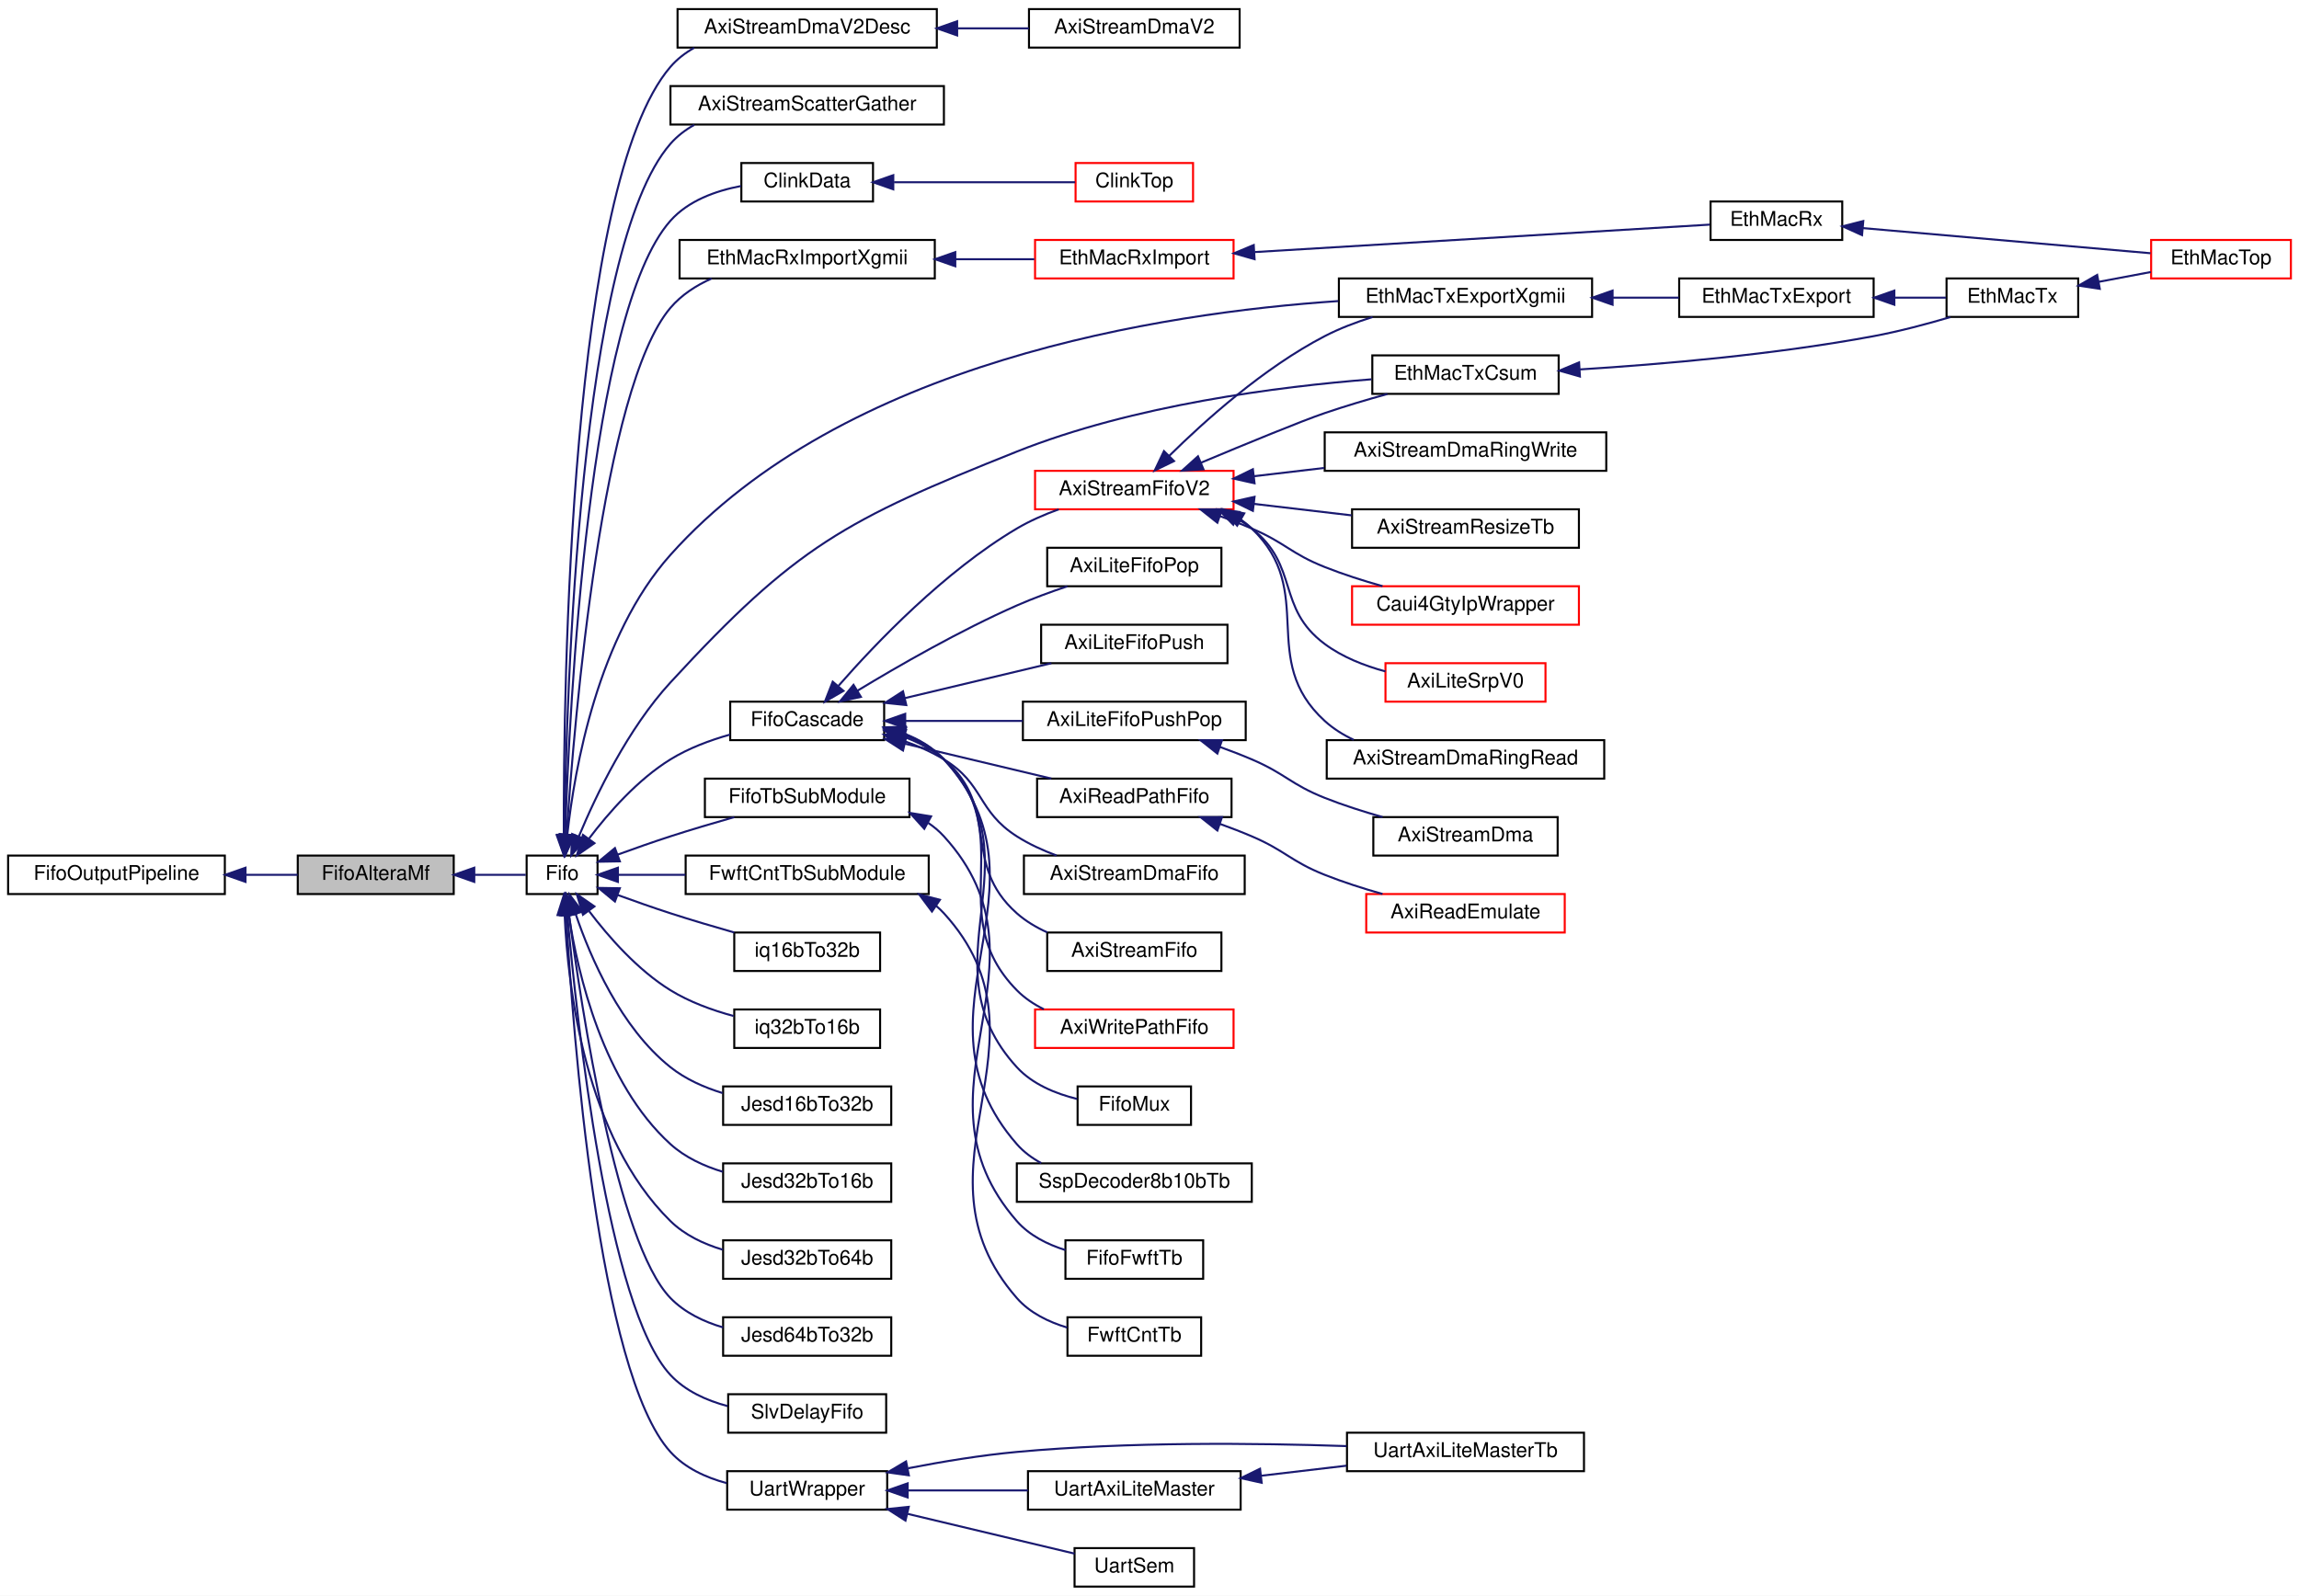
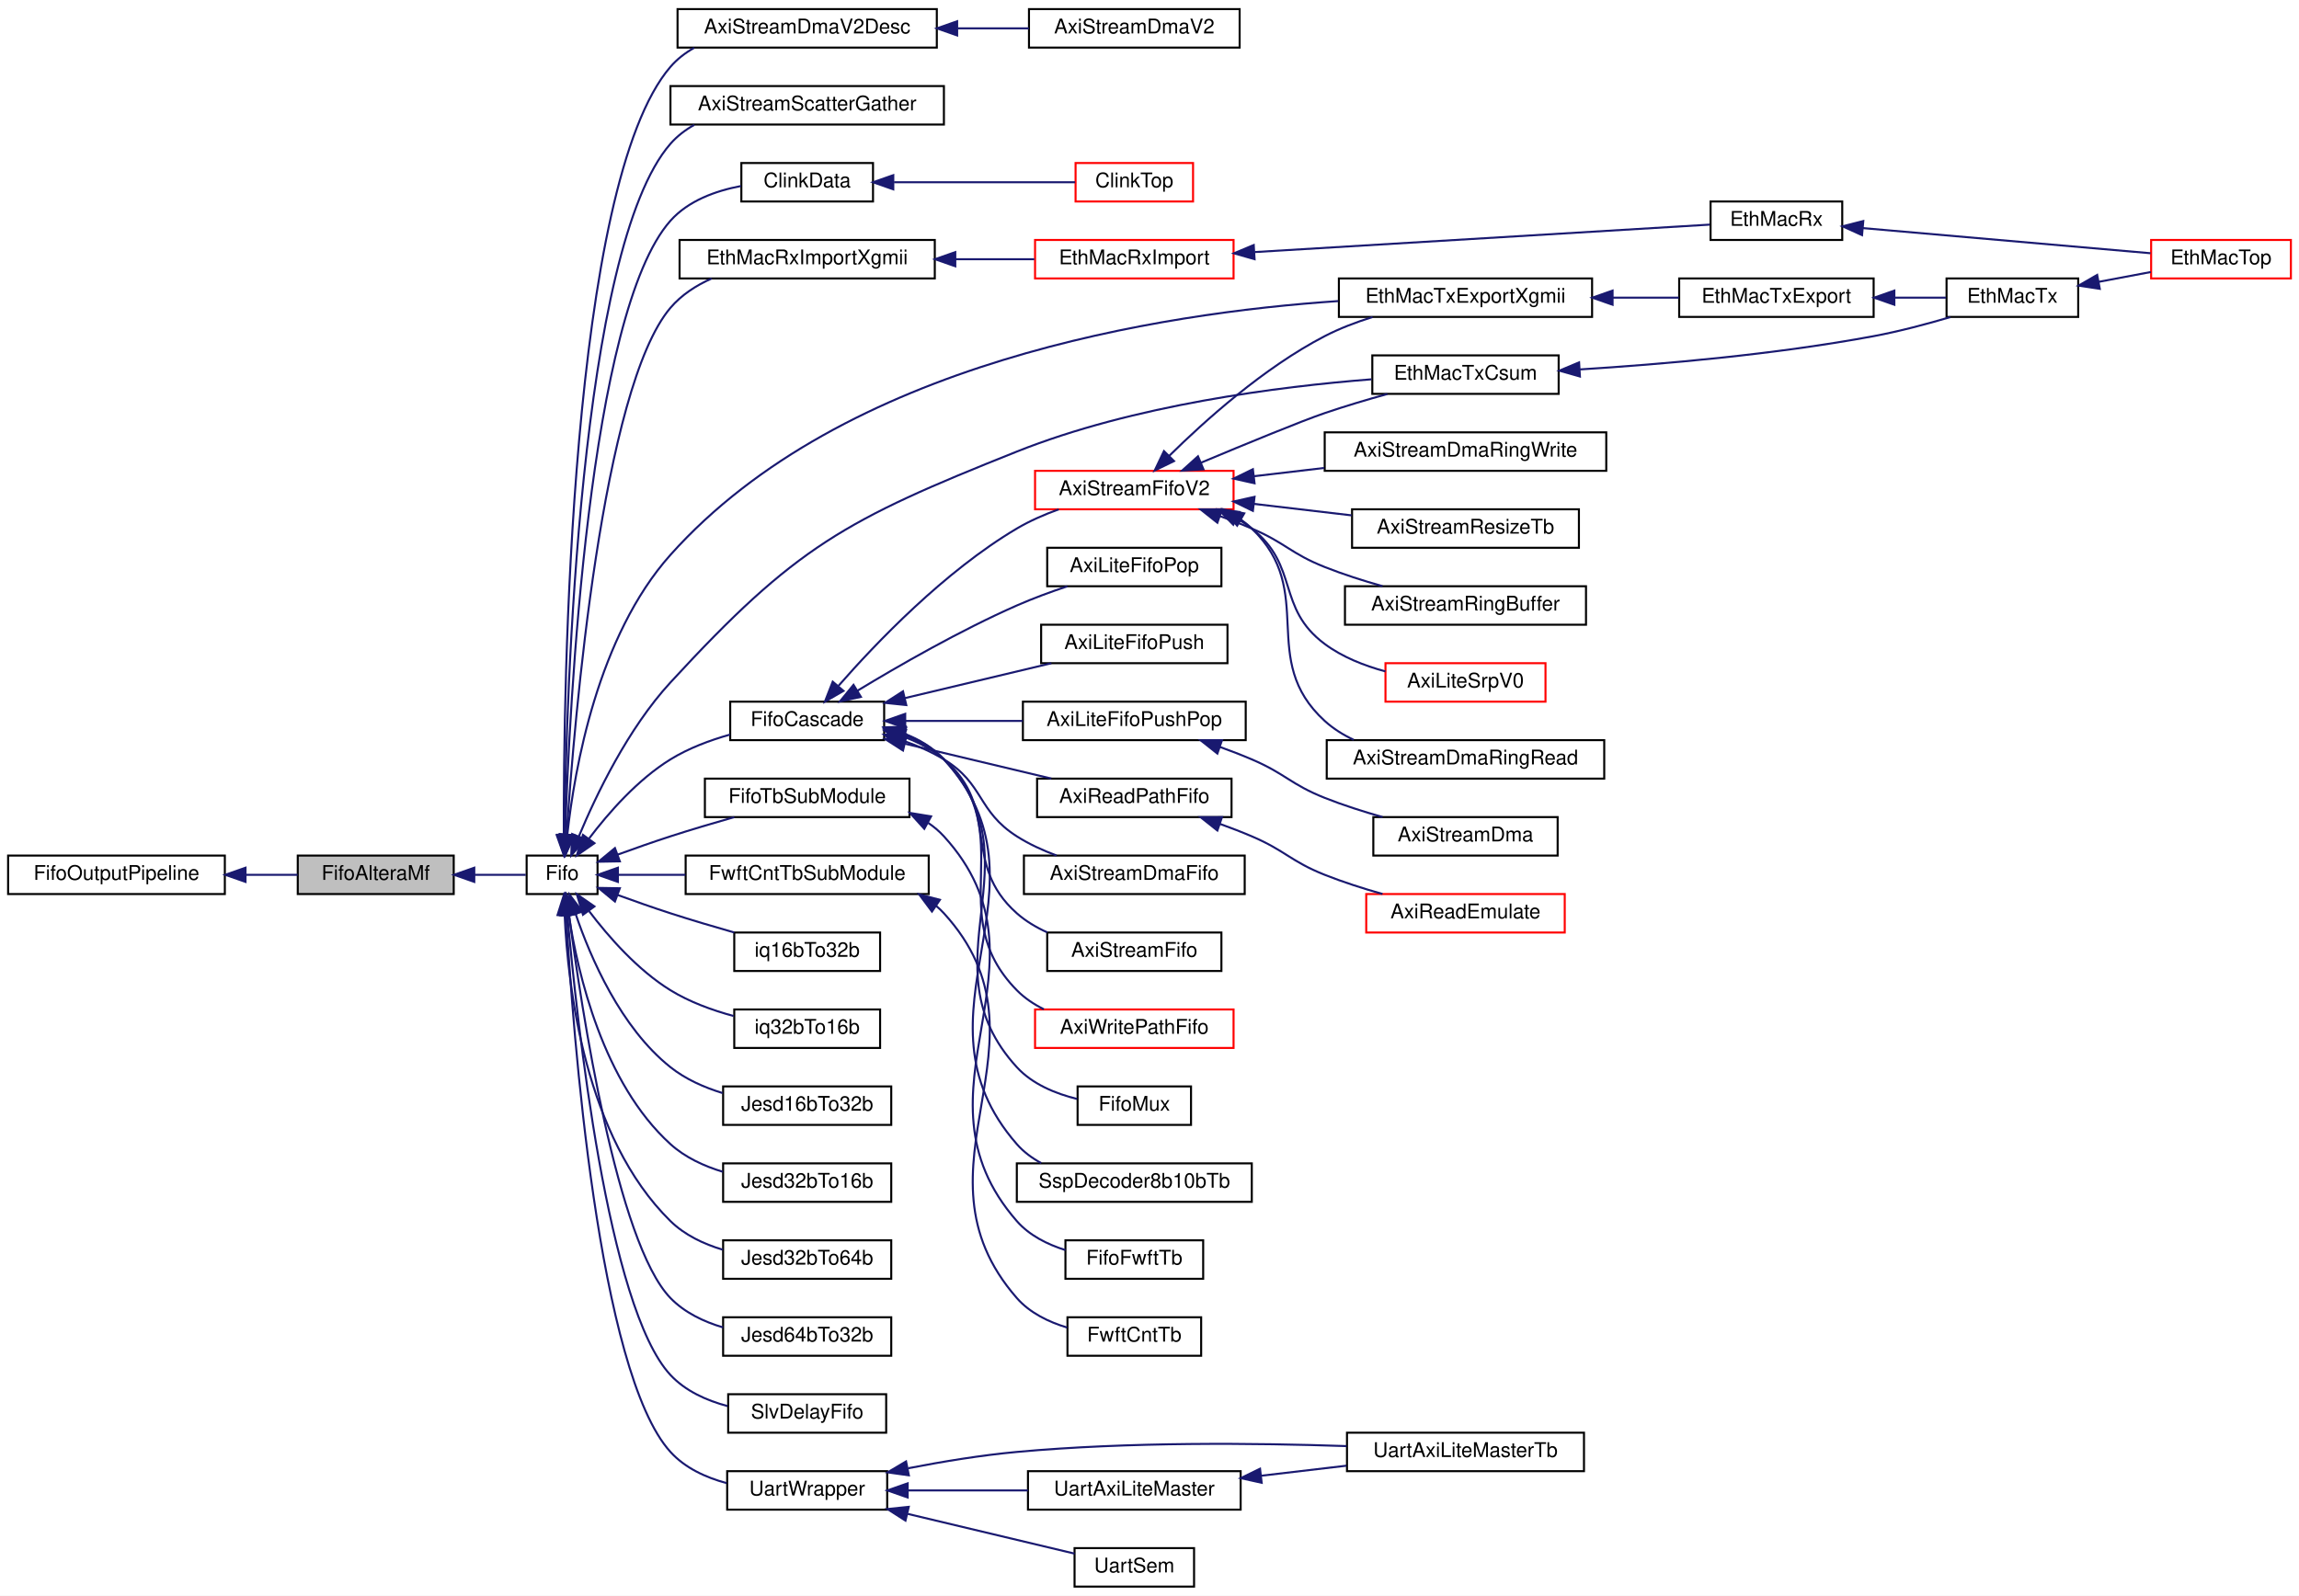
<svg xmlns="http://www.w3.org/2000/svg" xmlns:xlink="http://www.w3.org/1999/xlink" width="1135pt" height="788pt" viewBox="0.00 0.00 1135.00 788.00">
  <g id="graph0" class="graph" transform="scale(1 1) rotate(0) translate(4 784)">
    <polygon fill="white" stroke="transparent" points="-4,4 -4,-784 1131,-784 1131,4 -4,4" />
    <g id="node1" class="node">
      <g id="a_node1">
        <a xlink:title=" ">
          <polygon fill="#bfbfbf" stroke="black" points="143,-342.5 143,-361.5 220,-361.5 220,-342.5 143,-342.5" />
          <text text-anchor="middle" x="181.5" y="-349.5" font-family="Helvetica,sans-Serif" font-size="10.00">FifoAlteraMf</text>
        </a>
      </g>
    </g>
    <g id="node3" class="node">
      <g id="a_node3">
        <a xlink:href="classFifo.html" target="_top" xlink:title=" ">
          <polygon fill="white" stroke="black" points="256,-342.5 256,-361.5 291,-361.5 291,-342.5 256,-342.5" />
          <text text-anchor="middle" x="273.5" y="-349.5" font-family="Helvetica,sans-Serif" font-size="10.00">Fifo</text>
        </a>
      </g>
    </g>
    <g id="edge2" class="edge">
      <path fill="none" stroke="midnightblue" d="M230.35,-352C239.4,-352 248.3,-352 255.57,-352" />
      <polygon fill="midnightblue" stroke="midnightblue" points="230.15,-348.5 220.15,-352 230.15,-355.5 230.15,-348.5" />
    </g>
    <g id="node2" class="node">
      <g id="a_node2">
        <a xlink:href="classFifoOutputPipeline.html" target="_top" xlink:title=" ">
          <polygon fill="white" stroke="black" points="0,-342.5 0,-361.5 107,-361.5 107,-342.5 0,-342.5" />
          <text text-anchor="middle" x="53.5" y="-349.5" font-family="Helvetica,sans-Serif" font-size="10.00">FifoOutputPipeline</text>
        </a>
      </g>
    </g>
    <g id="edge1" class="edge">
      <path fill="none" stroke="midnightblue" d="M117.41,-352C126.15,-352 134.88,-352 142.95,-352" />
      <polygon fill="midnightblue" stroke="midnightblue" points="117.21,-348.5 107.21,-352 117.21,-355.5 117.21,-348.5" />
    </g>
    <g id="node4" class="node">
      <g id="a_node4">
        <a xlink:href="classAxiStreamDmaV2Desc.html" target="_top" xlink:title=" ">
          <polygon fill="white" stroke="black" points="330.5,-760.5 330.5,-779.5 458.5,-779.5 458.5,-760.5 330.5,-760.5" />
          <text text-anchor="middle" x="394.5" y="-767.5" font-family="Helvetica,sans-Serif" font-size="10.00">AxiStreamDmaV2Desc</text>
        </a>
      </g>
    </g>
    <g id="edge3" class="edge">
      <path fill="none" stroke="midnightblue" d="M274.34,-371.63C274.15,-443.81 277.19,-693.24 327,-751 330.29,-754.82 334.3,-757.9 338.69,-760.37" />
      <polygon fill="midnightblue" stroke="midnightblue" points="277.84,-371.65 274.39,-361.63 270.84,-371.61 277.84,-371.65" />
    </g>
    <g id="node6" class="node">
      <g id="a_node6">
        <a xlink:href="classAxiStreamScatterGather.html" target="_top" xlink:title=" ">
          <polygon fill="white" stroke="black" points="327,-722.5 327,-741.5 462,-741.5 462,-722.5 327,-722.5" />
          <text text-anchor="middle" x="394.5" y="-729.5" font-family="Helvetica,sans-Serif" font-size="10.00">AxiStreamScatterGather</text>
        </a>
      </g>
    </g>
    <g id="edge5" class="edge">
      <path fill="none" stroke="midnightblue" d="M274.65,-371.91C275.55,-439.9 281.98,-661.51 327,-713 330.32,-716.8 334.34,-719.86 338.74,-722.33" />
      <polygon fill="midnightblue" stroke="midnightblue" points="278.14,-371.68 274.54,-361.72 271.15,-371.75 278.14,-371.68" />
    </g>
    <g id="node7" class="node">
      <g id="a_node7">
        <a xlink:href="classClinkData.html" target="_top" xlink:title=" ">
          <polygon fill="white" stroke="black" points="362,-684.5 362,-703.5 427,-703.5 427,-684.5 362,-684.5" />
          <text text-anchor="middle" x="394.5" y="-691.5" font-family="Helvetica,sans-Serif" font-size="10.00">ClinkData</text>
        </a>
      </g>
    </g>
    <g id="edge6" class="edge">
      <path fill="none" stroke="midnightblue" d="M275.02,-371.83C277.09,-434.93 286.66,-629.64 327,-675 335.78,-684.87 349.29,-689.77 361.85,-692.14" />
      <polygon fill="midnightblue" stroke="midnightblue" points="278.52,-371.53 274.72,-361.64 271.52,-371.74 278.52,-371.53" />
    </g>
    <g id="node9" class="node">
      <g id="a_node9">
        <a xlink:href="classEthMacRxImportXgmii.html" target="_top" xlink:title=" ">
          <polygon fill="white" stroke="black" points="331.5,-646.5 331.5,-665.5 457.5,-665.5 457.5,-646.5 331.5,-646.5" />
          <text text-anchor="middle" x="394.5" y="-653.5" font-family="Helvetica,sans-Serif" font-size="10.00">EthMacRxImportXgmii</text>
        </a>
      </g>
    </g>
    <g id="edge8" class="edge">
      <path fill="none" stroke="midnightblue" d="M275.72,-372.02C279.58,-429.32 293.35,-592.44 327,-632 332.41,-638.36 339.64,-643.03 347.33,-646.47" />
      <polygon fill="midnightblue" stroke="midnightblue" points="279.19,-371.51 275.06,-361.75 272.2,-371.96 279.19,-371.51" />
    </g>
    <g id="node13" class="node">
      <g id="a_node13">
        <a xlink:href="classEthMacTxCsum.html" target="_top" xlink:title=" ">
          <polygon fill="white" stroke="black" points="673.5,-589.5 673.5,-608.5 765.5,-608.5 765.5,-589.5 673.5,-589.5" />
          <text text-anchor="middle" x="719.5" y="-596.5" font-family="Helvetica,sans-Serif" font-size="10.00">EthMacTxCsum</text>
        </a>
      </g>
    </g>
    <g id="edge12" class="edge">
      <path fill="none" stroke="midnightblue" d="M281.81,-371.05C290.35,-391.53 306.03,-424.21 327,-447 388.85,-514.22 413.15,-527.18 498,-561 555.73,-584.02 627.43,-593.11 673.09,-596.69" />
      <polygon fill="midnightblue" stroke="midnightblue" points="284.97,-369.54 278,-361.57 278.48,-372.15 284.97,-369.54" />
    </g>
    <g id="node15" class="node">
      <g id="a_node15">
        <a xlink:href="classEthMacTxExportXgmii.html" target="_top" xlink:title=" ">
          <polygon fill="white" stroke="black" points="657,-627.5 657,-646.5 782,-646.5 782,-627.5 657,-627.5" />
          <text text-anchor="middle" x="719.5" y="-634.5" font-family="Helvetica,sans-Serif" font-size="10.00">EthMacTxExportXgmii</text>
        </a>
      </g>
    </g>
    <g id="edge15" class="edge">
      <path fill="none" stroke="midnightblue" d="M276.09,-371.96C279.68,-404.63 291.16,-469.9 327,-510 412.24,-605.36 569.68,-629.46 656.69,-635.32" />
      <polygon fill="midnightblue" stroke="midnightblue" points="279.56,-371.47 275.12,-361.85 272.59,-372.14 279.56,-371.47" />
    </g>
    <g id="node17" class="node">
      <g id="a_node17">
        <a xlink:href="classFifoCascade.html" target="_top" xlink:title=" ">
          <polygon fill="white" stroke="black" points="356.5,-418.5 356.5,-437.5 432.5,-437.5 432.5,-418.5 356.5,-418.5" />
          <text text-anchor="middle" x="394.5" y="-425.5" font-family="Helvetica,sans-Serif" font-size="10.00">FifoCascade</text>
        </a>
      </g>
    </g>
    <g id="edge18" class="edge">
      <path fill="none" stroke="midnightblue" d="M286.86,-369.98C296.44,-382.62 310.78,-399 327,-409 335.89,-414.48 346.42,-418.43 356.45,-421.26" />
      <polygon fill="midnightblue" stroke="midnightblue" points="289.47,-367.62 280.77,-361.58 283.81,-371.73 289.47,-367.62" />
    </g>
    <g id="node35" class="node">
      <g id="a_node35">
        <a xlink:href="classFifoTbSubModule.html" target="_top" xlink:title=" ">
          <polygon fill="white" stroke="black" points="344,-380.5 344,-399.5 445,-399.5 445,-380.5 344,-380.5" />
          <text text-anchor="middle" x="394.5" y="-387.5" font-family="Helvetica,sans-Serif" font-size="10.00">FifoTbSubModule</text>
        </a>
      </g>
    </g>
    <g id="edge38" class="edge">
      <path fill="none" stroke="midnightblue" d="M300.97,-361.98C309.26,-365 318.48,-368.24 327,-371 337.17,-374.29 348.3,-377.59 358.5,-380.49" />
      <polygon fill="midnightblue" stroke="midnightblue" points="302.01,-358.64 291.42,-358.46 299.59,-365.2 302.01,-358.64" />
    </g>
    <g id="node37" class="node">
      <g id="a_node37">
        <a xlink:href="classFwftCntTbSubModule.html" target="_top" xlink:title=" ">
          <polygon fill="white" stroke="black" points="334.5,-342.5 334.5,-361.5 454.5,-361.5 454.5,-342.5 334.5,-342.5" />
          <text text-anchor="middle" x="394.5" y="-349.5" font-family="Helvetica,sans-Serif" font-size="10.00">FwftCntTbSubModule</text>
        </a>
      </g>
    </g>
    <g id="edge40" class="edge">
      <path fill="none" stroke="midnightblue" d="M301.35,-352C311.2,-352 322.79,-352 334.36,-352" />
      <polygon fill="midnightblue" stroke="midnightblue" points="301.05,-348.5 291.05,-352 301.05,-355.5 301.05,-348.5" />
    </g>
    <g id="node39" class="node">
      <g id="a_node39">
        <a xlink:href="classiq16bTo32b.html" target="_top" xlink:title=" ">
          <polygon fill="white" stroke="black" points="358.5,-304.5 358.5,-323.5 430.5,-323.5 430.5,-304.5 358.5,-304.5" />
          <text text-anchor="middle" x="394.5" y="-311.5" font-family="Helvetica,sans-Serif" font-size="10.00">iq16bTo32b</text>
        </a>
      </g>
    </g>
    <g id="edge42" class="edge">
      <path fill="none" stroke="midnightblue" d="M300.97,-342.02C309.26,-339 318.48,-335.76 327,-333 337.17,-329.71 348.3,-326.41 358.5,-323.51" />
      <polygon fill="midnightblue" stroke="midnightblue" points="299.59,-338.8 291.42,-345.54 302.01,-345.36 299.59,-338.8" />
    </g>
    <g id="node40" class="node">
      <g id="a_node40">
        <a xlink:href="classiq32bTo16b.html" target="_top" xlink:title=" ">
          <polygon fill="white" stroke="black" points="358.5,-266.5 358.5,-285.5 430.5,-285.5 430.5,-266.5 358.5,-266.5" />
          <text text-anchor="middle" x="394.5" y="-273.5" font-family="Helvetica,sans-Serif" font-size="10.00">iq32bTo16b</text>
        </a>
      </g>
    </g>
    <g id="edge43" class="edge">
      <path fill="none" stroke="midnightblue" d="M286.86,-334.02C296.44,-321.38 310.78,-305 327,-295 336.4,-289.2 347.64,-285.12 358.17,-282.27" />
      <polygon fill="midnightblue" stroke="midnightblue" points="283.81,-332.27 280.77,-342.42 289.47,-336.38 283.81,-332.27" />
    </g>
    <g id="node41" class="node">
      <g id="a_node41">
        <a xlink:href="classJesd16bTo32b.html" target="_top" xlink:title=" ">
          <polygon fill="white" stroke="black" points="353,-228.5 353,-247.5 436,-247.5 436,-228.5 353,-228.5" />
          <text text-anchor="middle" x="394.5" y="-235.5" font-family="Helvetica,sans-Serif" font-size="10.00">Jesd16bTo32b</text>
        </a>
      </g>
    </g>
    <g id="edge44" class="edge">
      <path fill="none" stroke="midnightblue" d="M280.22,-332.57C287.57,-310.98 302.4,-276.57 327,-257 334.42,-251.09 343.6,-247.02 352.73,-244.22" />
      <polygon fill="midnightblue" stroke="midnightblue" points="276.83,-331.7 277.12,-342.29 283.49,-333.82 276.83,-331.7" />
    </g>
    <g id="node42" class="node">
      <g id="a_node42">
        <a xlink:href="classJesd32bTo16b.html" target="_top" xlink:title=" ">
          <polygon fill="white" stroke="black" points="353,-190.5 353,-209.5 436,-209.5 436,-190.5 353,-190.5" />
          <text text-anchor="middle" x="394.5" y="-197.5" font-family="Helvetica,sans-Serif" font-size="10.00">Jesd32bTo16b</text>
        </a>
      </g>
    </g>
    <g id="edge45" class="edge">
      <path fill="none" stroke="midnightblue" d="M276.81,-332.2C281.26,-303.16 293.72,-249.18 327,-219 334.2,-212.47 343.51,-208.17 352.86,-205.34" />
      <polygon fill="midnightblue" stroke="midnightblue" points="273.31,-331.96 275.43,-342.34 280.25,-332.9 273.31,-331.96" />
    </g>
    <g id="node43" class="node">
      <g id="a_node43">
        <a xlink:href="classJesd32bTo64b.html" target="_top" xlink:title=" ">
          <polygon fill="white" stroke="black" points="353,-152.5 353,-171.5 436,-171.5 436,-152.5 353,-152.5" />
          <text text-anchor="middle" x="394.5" y="-159.5" font-family="Helvetica,sans-Serif" font-size="10.00">Jesd32bTo64b</text>
        </a>
      </g>
    </g>
    <g id="edge46" class="edge">
      <path fill="none" stroke="midnightblue" d="M274.76,-332.22C276.32,-296.8 284.78,-222.4 327,-181 334.03,-174.11 343.38,-169.68 352.84,-166.85" />
      <polygon fill="midnightblue" stroke="midnightblue" points="271.26,-332.16 274.46,-342.26 278.26,-332.37 271.26,-332.16" />
    </g>
    <g id="node44" class="node">
      <g id="a_node44">
        <a xlink:href="classJesd64bTo32b.html" target="_top" xlink:title=" ">
          <polygon fill="white" stroke="black" points="353,-114.5 353,-133.5 436,-133.5 436,-114.5 353,-114.5" />
          <text text-anchor="middle" x="394.5" y="-121.5" font-family="Helvetica,sans-Serif" font-size="10.00">Jesd64bTo32b</text>
        </a>
      </g>
    </g>
    <g id="edge47" class="edge">
      <path fill="none" stroke="midnightblue" d="M276.94,-332.19C283.09,-285.46 300.61,-170.25 327,-143 333.93,-135.84 343.36,-131.33 352.94,-128.49" />
      <polygon fill="midnightblue" stroke="midnightblue" points="273.45,-331.9 275.66,-342.26 280.39,-332.79 273.45,-331.9" />
    </g>
    <g id="node45" class="node">
      <g id="a_node45">
        <a xlink:href="classSlvDelayFifo.html" target="_top" xlink:title=" ">
          <polygon fill="white" stroke="black" points="355.5,-76.5 355.5,-95.5 433.5,-95.5 433.5,-76.5 355.5,-76.5" />
          <text text-anchor="middle" x="394.5" y="-83.5" font-family="Helvetica,sans-Serif" font-size="10.00">SlvDelayFifo</text>
        </a>
      </g>
    </g>
    <g id="edge48" class="edge">
      <path fill="none" stroke="midnightblue" d="M276.11,-332.18C280.78,-279.59 296,-138.22 327,-105 334.37,-97.1 344.78,-92.41 355.18,-89.64" />
      <polygon fill="midnightblue" stroke="midnightblue" points="272.62,-331.99 275.25,-342.25 279.59,-332.58 272.62,-331.99" />
    </g>
    <g id="node46" class="node">
      <g id="a_node46">
        <a xlink:href="classUartWrapper.html" target="_top" xlink:title=" ">
          <polygon fill="white" stroke="black" points="355,-38.5 355,-57.5 434,-57.5 434,-38.5 355,-38.5" />
          <text text-anchor="middle" x="394.5" y="-45.5" font-family="Helvetica,sans-Serif" font-size="10.00">UartWrapper</text>
        </a>
      </g>
    </g>
    <g id="edge49" class="edge">
      <path fill="none" stroke="midnightblue" d="M275.49,-332.27C278.8,-274.33 291.32,-106.28 327,-67 334.18,-59.09 344.41,-54.38 354.7,-51.61" />
      <polygon fill="midnightblue" stroke="midnightblue" points="271.99,-332.14 274.95,-342.32 278.98,-332.52 271.99,-332.14" />
    </g>
    <g id="node5" class="node">
      <g id="a_node5">
        <a xlink:href="classAxiStreamDmaV2.html" target="_top" xlink:title=" ">
          <polygon fill="white" stroke="black" points="504,-760.5 504,-779.5 608,-779.5 608,-760.5 504,-760.5" />
          <text text-anchor="middle" x="556" y="-767.5" font-family="Helvetica,sans-Serif" font-size="10.00">AxiStreamDmaV2</text>
        </a>
      </g>
    </g>
    <g id="edge4" class="edge">
      <path fill="none" stroke="midnightblue" d="M468.88,-770C480.73,-770 492.77,-770 503.95,-770" />
      <polygon fill="midnightblue" stroke="midnightblue" points="468.54,-766.5 458.54,-770 468.54,-773.5 468.54,-766.5" />
    </g>
    <g id="node8" class="node">
      <g id="a_node8">
        <a xlink:href="classClinkTop.html" target="_top" xlink:title=" ">
          <polygon fill="white" stroke="red" points="527,-684.5 527,-703.5 585,-703.5 585,-684.5 527,-684.5" />
          <text text-anchor="middle" x="556" y="-691.5" font-family="Helvetica,sans-Serif" font-size="10.00">ClinkTop</text>
        </a>
      </g>
    </g>
    <g id="edge7" class="edge">
      <path fill="none" stroke="midnightblue" d="M437.37,-694C465.56,-694 501.96,-694 526.76,-694" />
      <polygon fill="midnightblue" stroke="midnightblue" points="437.01,-690.5 427.01,-694 437.01,-697.5 437.01,-690.5" />
    </g>
    <g id="node10" class="node">
      <g id="a_node10">
        <a xlink:href="classEthMacRxImport.html" target="_top" xlink:title=" ">
          <polygon fill="white" stroke="red" points="507,-646.5 507,-665.5 605,-665.5 605,-646.5 507,-646.5" />
          <text text-anchor="middle" x="556" y="-653.5" font-family="Helvetica,sans-Serif" font-size="10.00">EthMacRxImport</text>
        </a>
      </g>
    </g>
    <g id="edge9" class="edge">
      <path fill="none" stroke="midnightblue" d="M467.64,-656C480.84,-656 494.33,-656 506.63,-656" />
      <polygon fill="midnightblue" stroke="midnightblue" points="467.62,-652.5 457.62,-656 467.62,-659.5 467.62,-652.5" />
    </g>
    <g id="node11" class="node">
      <g id="a_node11">
        <a xlink:href="classEthMacRx.html" target="_top" xlink:title=" ">
          <polygon fill="white" stroke="black" points="840.5,-665.5 840.5,-684.5 905.5,-684.5 905.5,-665.5 840.5,-665.5" />
          <text text-anchor="middle" x="873" y="-672.5" font-family="Helvetica,sans-Serif" font-size="10.00">EthMacRx</text>
        </a>
      </g>
    </g>
    <g id="edge10" class="edge">
      <path fill="none" stroke="midnightblue" d="M615.48,-659.53C681.8,-663.53 787.53,-669.9 840.13,-673.08" />
      <polygon fill="midnightblue" stroke="midnightblue" points="615.38,-656.01 605.18,-658.91 614.96,-663 615.38,-656.01" />
    </g>
    <g id="node12" class="node">
      <g id="a_node12">
        <a xlink:href="classEthMacTop.html" target="_top" xlink:title=" ">
          <polygon fill="white" stroke="red" points="1058,-646.5 1058,-665.5 1127,-665.5 1127,-646.5 1058,-646.5" />
          <text text-anchor="middle" x="1092.5" y="-653.5" font-family="Helvetica,sans-Serif" font-size="10.00">EthMacTop</text>
        </a>
      </g>
    </g>
    <g id="edge11" class="edge">
      <path fill="none" stroke="midnightblue" d="M915.64,-671.36C956.92,-667.76 1019.38,-662.3 1057.69,-658.95" />
      <polygon fill="midnightblue" stroke="midnightblue" points="915.28,-667.88 905.63,-672.24 915.89,-674.85 915.28,-667.88" />
    </g>
    <g id="node14" class="node">
      <g id="a_node14">
        <a xlink:href="classEthMacTx.html" target="_top" xlink:title=" ">
          <polygon fill="white" stroke="black" points="957,-627.5 957,-646.5 1022,-646.5 1022,-627.5 957,-627.5" />
          <text text-anchor="middle" x="989.5" y="-634.5" font-family="Helvetica,sans-Serif" font-size="10.00">EthMacTx</text>
        </a>
      </g>
    </g>
    <g id="edge13" class="edge">
      <path fill="none" stroke="midnightblue" d="M776.01,-601.57C816.47,-604.1 872.46,-608.95 921,-618 933.57,-620.34 947.18,-623.96 958.87,-627.41" />
      <polygon fill="midnightblue" stroke="midnightblue" points="776,-598.07 765.81,-600.96 775.59,-605.05 776,-598.07" />
    </g>
    <g id="edge14" class="edge">
      <path fill="none" stroke="midnightblue" d="M1032.04,-644.81C1040.62,-646.43 1049.57,-648.11 1057.84,-649.67" />
      <polygon fill="midnightblue" stroke="midnightblue" points="1032.65,-641.37 1022.18,-642.96 1031.36,-648.25 1032.65,-641.37" />
    </g>
    <g id="node16" class="node">
      <g id="a_node16">
        <a xlink:href="classEthMacTxExport.html" target="_top" xlink:title=" ">
          <polygon fill="white" stroke="black" points="825,-627.5 825,-646.5 921,-646.5 921,-627.5 825,-627.5" />
          <text text-anchor="middle" x="873" y="-634.5" font-family="Helvetica,sans-Serif" font-size="10.00">EthMacTxExport</text>
        </a>
      </g>
    </g>
    <g id="edge16" class="edge">
      <path fill="none" stroke="midnightblue" d="M792.23,-637C803.3,-637 814.49,-637 824.84,-637" />
      <polygon fill="midnightblue" stroke="midnightblue" points="792.12,-633.5 782.12,-637 792.12,-640.5 792.12,-633.5" />
    </g>
    <g id="edge17" class="edge">
      <path fill="none" stroke="midnightblue" d="M931.41,-637C940.12,-637 948.82,-637 956.72,-637" />
      <polygon fill="midnightblue" stroke="midnightblue" points="931.23,-633.5 921.23,-637 931.23,-640.5 931.23,-633.5" />
    </g>
    <g id="node18" class="node">
      <g id="a_node18">
        <a xlink:href="classAxiLiteFifoPop.html" target="_top" xlink:title=" ">
          <polygon fill="white" stroke="black" points="513,-494.5 513,-513.5 599,-513.5 599,-494.5 513,-494.5" />
          <text text-anchor="middle" x="556" y="-501.5" font-family="Helvetica,sans-Serif" font-size="10.00">AxiLiteFifoPop</text>
        </a>
      </g>
    </g>
    <g id="edge19" class="edge">
      <path fill="none" stroke="midnightblue" d="M419.28,-442.89C439.65,-455.24 470.04,-472.69 498,-485 505.92,-488.49 514.7,-491.71 522.95,-494.48" />
      <polygon fill="midnightblue" stroke="midnightblue" points="421.03,-439.86 410.67,-437.61 417.37,-445.82 421.03,-439.86" />
    </g>
    <g id="node19" class="node">
      <g id="a_node19">
        <a xlink:href="classAxiLiteFifoPush.html" target="_top" xlink:title=" ">
          <polygon fill="white" stroke="black" points="510,-456.5 510,-475.5 602,-475.5 602,-456.5 510,-456.5" />
          <text text-anchor="middle" x="556" y="-463.5" font-family="Helvetica,sans-Serif" font-size="10.00">AxiLiteFifoPush</text>
        </a>
      </g>
    </g>
    <g id="edge20" class="edge">
      <path fill="none" stroke="midnightblue" d="M442.79,-439.27C465.78,-444.74 493.12,-451.26 515.05,-456.48" />
      <polygon fill="midnightblue" stroke="midnightblue" points="443.43,-435.82 432.9,-436.91 441.81,-442.63 443.43,-435.82" />
    </g>
    <g id="node20" class="node">
      <g id="a_node20">
        <a xlink:href="classAxiLiteFifoPushPop.html" target="_top" xlink:title=" ">
          <polygon fill="white" stroke="black" points="501,-418.5 501,-437.5 611,-437.5 611,-418.5 501,-418.5" />
          <text text-anchor="middle" x="556" y="-425.5" font-family="Helvetica,sans-Serif" font-size="10.00">AxiLiteFifoPushPop</text>
        </a>
      </g>
    </g>
    <g id="edge21" class="edge">
      <path fill="none" stroke="midnightblue" d="M442.99,-428C461.21,-428 482.13,-428 500.92,-428" />
      <polygon fill="midnightblue" stroke="midnightblue" points="442.9,-424.5 432.9,-428 442.9,-431.5 442.9,-424.5" />
    </g>
    <g id="node22" class="node">
      <g id="a_node22">
        <a xlink:href="classAxiReadPathFifo.html" target="_top" xlink:title=" ">
          <polygon fill="white" stroke="black" points="508,-380.5 508,-399.5 604,-399.5 604,-380.5 508,-380.5" />
          <text text-anchor="middle" x="556" y="-387.5" font-family="Helvetica,sans-Serif" font-size="10.00">AxiReadPathFifo</text>
        </a>
      </g>
    </g>
    <g id="edge23" class="edge">
      <path fill="none" stroke="midnightblue" d="M442.79,-416.73C465.78,-411.26 493.12,-404.74 515.05,-399.52" />
      <polygon fill="midnightblue" stroke="midnightblue" points="441.81,-413.37 432.9,-419.09 443.43,-420.18 441.81,-413.37" />
    </g>
    <g id="node24" class="node">
      <g id="a_node24">
        <a xlink:href="classAxiStreamDmaFifo.html" target="_top" xlink:title=" ">
          <polygon fill="white" stroke="black" points="501.5,-342.5 501.5,-361.5 610.5,-361.5 610.5,-342.5 501.5,-342.5" />
          <text text-anchor="middle" x="556" y="-349.5" font-family="Helvetica,sans-Serif" font-size="10.00">AxiStreamDmaFifo</text>
        </a>
      </g>
    </g>
    <g id="edge25" class="edge">
      <path fill="none" stroke="midnightblue" d="M442.46,-418.02C449.27,-415.61 456,-412.64 462,-409 481.89,-396.93 478.38,-383.5 498,-371 503.98,-367.19 510.81,-364.06 517.61,-361.53" />
      <polygon fill="midnightblue" stroke="midnightblue" points="440.98,-414.82 432.5,-421.18 443.09,-421.49 440.98,-414.82" />
    </g>
    <g id="node25" class="node">
      <g id="a_node25">
        <a xlink:href="classAxiStreamFifo.html" target="_top" xlink:title=" ">
          <polygon fill="white" stroke="black" points="513,-304.5 513,-323.5 599,-323.5 599,-304.5 513,-304.5" />
          <text text-anchor="middle" x="556" y="-311.5" font-family="Helvetica,sans-Serif" font-size="10.00">AxiStreamFifo</text>
        </a>
      </g>
    </g>
    <g id="edge26" class="edge">
      <path fill="none" stroke="midnightblue" d="M442.45,-420.08C449.52,-417.4 456.33,-413.81 462,-409 490.51,-384.83 470.03,-357.79 498,-333 502.37,-329.13 507.56,-326.04 512.99,-323.58" />
      <polygon fill="midnightblue" stroke="midnightblue" points="441.17,-416.82 432.73,-423.21 443.32,-423.48 441.17,-416.82" />
    </g>
    <g id="node26" class="node">
      <g id="a_node26">
        <a xlink:href="classAxiStreamFifoV2.html" target="_top" xlink:title=" ">
          <polygon fill="white" stroke="red" points="507,-532.5 507,-551.5 605,-551.5 605,-532.5 507,-532.5" />
          <text text-anchor="middle" x="556" y="-539.5" font-family="Helvetica,sans-Serif" font-size="10.00">AxiStreamFifoV2</text>
        </a>
      </g>
    </g>
    <g id="edge27" class="edge">
      <path fill="none" stroke="midnightblue" d="M409.96,-445.33C428.41,-466.42 462.22,-501.81 498,-523 504.37,-526.77 511.6,-529.92 518.71,-532.49" />
      <polygon fill="midnightblue" stroke="midnightblue" points="412.42,-442.82 403.25,-437.51 407.11,-447.37 412.42,-442.82" />
    </g>
    <g id="node32" class="node">
      <g id="a_node32">
        <a xlink:href="classAxiWritePathFifo.html" target="_top" xlink:title=" ">
          <polygon fill="white" stroke="red" points="507,-266.5 507,-285.5 605,-285.5 605,-266.5 507,-266.5" />
          <text text-anchor="middle" x="556" y="-273.5" font-family="Helvetica,sans-Serif" font-size="10.00">AxiWritePathFifo</text>
        </a>
      </g>
    </g>
    <g id="edge35" class="edge">
      <path fill="none" stroke="midnightblue" d="M442.57,-420.91C449.74,-418.13 456.56,-414.3 462,-409 500.09,-371.95 460.73,-332.87 498,-295 501.8,-291.13 506.42,-288.05 511.35,-285.6" />
      <polygon fill="midnightblue" stroke="midnightblue" points="441.12,-417.7 432.66,-424.08 443.25,-424.37 441.12,-417.7" />
    </g>
    <g id="node33" class="node">
      <g id="a_node33">
        <a xlink:href="classFifoMux.html" target="_top" xlink:title=" ">
          <polygon fill="white" stroke="black" points="528,-228.5 528,-247.5 584,-247.5 584,-228.5 528,-228.5" />
          <text text-anchor="middle" x="556" y="-235.5" font-family="Helvetica,sans-Serif" font-size="10.00">FifoMux</text>
        </a>
      </g>
    </g>
    <g id="edge36" class="edge">
      <path fill="none" stroke="midnightblue" d="M442.67,-421.34C449.89,-418.51 456.7,-414.55 462,-409 509.95,-358.8 451.15,-308.23 498,-257 505.67,-248.61 517.15,-243.92 527.79,-241.3" />
      <polygon fill="midnightblue" stroke="midnightblue" points="441.13,-418.15 432.67,-424.52 443.26,-424.82 441.13,-418.15" />
    </g>
    <g id="node34" class="node">
      <g id="a_node34">
        <a xlink:href="classSspDecoder8b10bTb.html" target="_top" xlink:title=" ">
          <polygon fill="white" stroke="black" points="498,-190.5 498,-209.5 614,-209.5 614,-190.5 498,-190.5" />
          <text text-anchor="middle" x="556" y="-197.5" font-family="Helvetica,sans-Serif" font-size="10.00">SspDecoder8b10bTb</text>
        </a>
      </g>
    </g>
    <g id="edge37" class="edge">
      <path fill="none" stroke="midnightblue" d="M442.16,-421.82C449.63,-418.96 456.65,-414.86 462,-409 519.95,-345.52 441.45,-283.72 498,-219 501.36,-215.15 505.53,-212.08 510.06,-209.63" />
      <polygon fill="midnightblue" stroke="midnightblue" points="441.05,-418.5 432.54,-424.82 443.13,-425.18 441.05,-418.5" />
    </g>
    <g id="node21" class="node">
      <g id="a_node21">
        <a xlink:href="classAxiStreamDma.html" target="_top" xlink:title=" ">
          <polygon fill="white" stroke="black" points="674,-361.5 674,-380.5 765,-380.5 765,-361.5 674,-361.5" />
          <text text-anchor="middle" x="719.5" y="-368.5" font-family="Helvetica,sans-Serif" font-size="10.00">AxiStreamDma</text>
        </a>
      </g>
    </g>
    <g id="edge22" class="edge">
      <path fill="none" stroke="midnightblue" d="M598.24,-415.15C603.6,-413.22 608.96,-411.15 614,-409 630.64,-401.89 633.19,-396.68 650,-390 659.06,-386.4 669.05,-383.21 678.54,-380.53" />
      <polygon fill="midnightblue" stroke="midnightblue" points="597.01,-411.87 588.7,-418.46 599.3,-418.49 597.01,-411.87" />
    </g>
    <g id="node23" class="node">
      <g id="a_node23">
        <a xlink:href="classAxiReadEmulate.html" target="_top" xlink:title=" ">
          <polygon fill="white" stroke="red" points="670.5,-323.5 670.5,-342.5 768.5,-342.5 768.5,-323.5 670.5,-323.5" />
          <text text-anchor="middle" x="719.5" y="-330.5" font-family="Helvetica,sans-Serif" font-size="10.00">AxiReadEmulate</text>
        </a>
      </g>
    </g>
    <g id="edge24" class="edge">
      <path fill="none" stroke="midnightblue" d="M598.24,-377.15C603.6,-375.22 608.96,-373.15 614,-371 630.64,-363.89 633.19,-358.68 650,-352 659.06,-348.4 669.05,-345.21 678.54,-342.53" />
      <polygon fill="midnightblue" stroke="midnightblue" points="597.01,-373.87 588.7,-380.46 599.3,-380.49 597.01,-373.87" />
    </g>
    <g id="edge33" class="edge">
      <path fill="none" stroke="midnightblue" d="M588.94,-555.52C610.95,-564.74 638.28,-576 650,-580 659.93,-583.39 670.81,-586.63 680.93,-589.43" />
      <polygon fill="midnightblue" stroke="midnightblue" points="590.15,-552.23 579.58,-551.58 587.44,-558.68 590.15,-552.23" />
    </g>
    <g id="edge34" class="edge">
      <path fill="none" stroke="midnightblue" d="M573.22,-558.88C590.67,-576.1 619.97,-602.45 650,-618 657.34,-621.8 665.53,-624.92 673.63,-627.44" />
      <polygon fill="midnightblue" stroke="midnightblue" points="575.61,-556.31 566.08,-551.68 570.64,-561.24 575.61,-556.31" />
    </g>
    <g id="node27" class="node">
      <g id="a_node27">
        <a xlink:href="classAxiLiteSrpV0.html" target="_top" xlink:title=" ">
          <polygon fill="white" stroke="red" points="680,-437.5 680,-456.5 759,-456.5 759,-437.5 680,-437.5" />
          <text text-anchor="middle" x="719.5" y="-444.5" font-family="Helvetica,sans-Serif" font-size="10.00">AxiLiteSrpV0</text>
        </a>
      </g>
    </g>
    <g id="edge28" class="edge">
      <path fill="none" stroke="midnightblue" d="M606.6,-527.94C609.2,-526.45 611.69,-524.81 614,-523 637.59,-504.52 625.95,-483.87 650,-466 658.72,-459.52 669.54,-455.25 679.98,-452.44" />
      <polygon fill="midnightblue" stroke="midnightblue" points="604.86,-524.89 597.41,-532.43 607.93,-531.18 604.86,-524.89" />
    </g>
    <g id="node28" class="node">
      <g id="a_node28">
        <a xlink:href="classAxiStreamDmaRingRead.html" target="_top" xlink:title=" ">
          <polygon fill="white" stroke="black" points="651,-399.5 651,-418.5 788,-418.5 788,-399.5 651,-399.5" />
          <text text-anchor="middle" x="719.5" y="-406.5" font-family="Helvetica,sans-Serif" font-size="10.00">AxiStreamDmaRingRead</text>
        </a>
      </g>
    </g>
    <g id="edge29" class="edge">
      <path fill="none" stroke="midnightblue" d="M608.68,-527.37C610.56,-526.04 612.35,-524.59 614,-523 646.57,-491.73 616.64,-458.43 650,-428 654.19,-424.17 659.09,-421.11 664.31,-418.66" />
      <polygon fill="midnightblue" stroke="midnightblue" points="606.77,-524.43 599.87,-532.47 610.28,-530.49 606.77,-524.43" />
    </g>
    <g id="node29" class="node">
      <g id="a_node29">
        <a xlink:href="classAxiStreamDmaRingWrite.html" target="_top" xlink:title=" ">
          <polygon fill="white" stroke="black" points="650,-551.5 650,-570.5 789,-570.5 789,-551.5 650,-551.5" />
          <text text-anchor="middle" x="719.5" y="-558.5" font-family="Helvetica,sans-Serif" font-size="10.00">AxiStreamDmaRingWrite</text>
        </a>
      </g>
    </g>
    <g id="edge30" class="edge">
      <path fill="none" stroke="midnightblue" d="M615.12,-548.84C626.35,-550.16 638.22,-551.55 649.75,-552.91" />
      <polygon fill="midnightblue" stroke="midnightblue" points="615.36,-545.34 605.02,-547.65 614.54,-552.29 615.36,-545.34" />
    </g>
    <g id="node30" class="node">
      <g id="a_node30">
        <a xlink:href="classAxiStreamResizeTb.html" target="_top" xlink:title=" ">
          <polygon fill="white" stroke="black" points="663.5,-513.5 663.5,-532.5 775.5,-532.5 775.5,-513.5 663.5,-513.5" />
          <text text-anchor="middle" x="719.5" y="-520.5" font-family="Helvetica,sans-Serif" font-size="10.00">AxiStreamResizeTb</text>
        </a>
      </g>
    </g>
    <g id="edge31" class="edge">
      <path fill="none" stroke="midnightblue" d="M615.13,-535.16C630.82,-533.32 647.76,-531.32 663.29,-529.5" />
      <polygon fill="midnightblue" stroke="midnightblue" points="614.54,-531.71 605.02,-536.35 615.36,-538.66 614.54,-531.71" />
    </g>
    <g id="node31" class="node">
      <g id="a_node31">
-         <a xlink:href="classCaui4GtyIpWrapper.html" target="_top" xlink:title=" ">
-           <polygon fill="white" stroke="red" points="663.5,-475.5 663.5,-494.5 775.5,-494.5 775.5,-475.5 663.5,-475.5" />
-           <text text-anchor="middle" x="719.5" y="-482.5" font-family="Helvetica,sans-Serif" font-size="10.00">Caui4GtyIpWrapper</text>
+         <a xlink:href="classAxiStreamRingBuffer.html" target="_top" xlink:title=" ">
+           <polygon fill="white" stroke="black" points="660,-475.5 660,-494.5 779,-494.5 779,-475.5 660,-475.5" />
+           <text text-anchor="middle" x="719.5" y="-482.5" font-family="Helvetica,sans-Serif" font-size="10.00">AxiStreamRingBuffer</text>
        </a>
      </g>
    </g>
    <g id="edge32" class="edge">
      <path fill="none" stroke="midnightblue" d="M598.24,-529.15C603.6,-527.22 608.96,-525.15 614,-523 630.64,-515.89 633.19,-510.68 650,-504 659.06,-500.4 669.05,-497.21 678.54,-494.53" />
      <polygon fill="midnightblue" stroke="midnightblue" points="597.01,-525.87 588.7,-532.46 599.3,-532.49 597.01,-525.87" />
    </g>
    <g id="node36" class="node">
      <g id="a_node36">
        <a xlink:href="classFifoFwftTb.html" target="_top" xlink:title=" ">
          <polygon fill="white" stroke="black" points="522,-152.5 522,-171.5 590,-171.5 590,-152.5 522,-152.5" />
          <text text-anchor="middle" x="556" y="-159.5" font-family="Helvetica,sans-Serif" font-size="10.00">FifoFwftTb</text>
        </a>
      </g>
    </g>
    <g id="edge39" class="edge">
      <path fill="none" stroke="midnightblue" d="M454.24,-377.64C457.08,-375.73 459.69,-373.53 462,-371 519.95,-307.52 441.45,-245.72 498,-181 504.18,-173.93 513.06,-169.48 521.97,-166.69" />
      <polygon fill="midnightblue" stroke="midnightblue" points="452.32,-374.71 445.21,-382.57 455.67,-380.85 452.32,-374.71" />
    </g>
    <g id="node38" class="node">
      <g id="a_node38">
        <a xlink:href="classFwftCntTb.html" target="_top" xlink:title=" ">
          <polygon fill="white" stroke="black" points="523,-114.5 523,-133.5 589,-133.5 589,-114.5 523,-114.5" />
          <text text-anchor="middle" x="556" y="-121.5" font-family="Helvetica,sans-Serif" font-size="10.00">FwftCntTb</text>
        </a>
      </g>
    </g>
    <g id="edge41" class="edge">
      <path fill="none" stroke="midnightblue" d="M458.17,-336.67C459.52,-335.53 460.8,-334.31 462,-333 519.95,-269.52 441.45,-207.72 498,-143 504.38,-135.69 513.65,-131.19 522.87,-128.41" />
      <polygon fill="midnightblue" stroke="midnightblue" points="456.1,-333.85 449.77,-342.35 460.02,-339.65 456.1,-333.85" />
    </g>
    <g id="node47" class="node">
      <g id="a_node47">
        <a xlink:href="classUartAxiLiteMaster.html" target="_top" xlink:title=" ">
          <polygon fill="white" stroke="black" points="503.5,-38.5 503.5,-57.5 608.5,-57.5 608.5,-38.5 503.5,-38.5" />
          <text text-anchor="middle" x="556" y="-45.5" font-family="Helvetica,sans-Serif" font-size="10.00">UartAxiLiteMaster</text>
        </a>
      </g>
    </g>
    <g id="edge50" class="edge">
      <path fill="none" stroke="midnightblue" d="M444.22,-48C462.99,-48 484.46,-48 503.48,-48" />
      <polygon fill="midnightblue" stroke="midnightblue" points="444.11,-44.5 434.11,-48 444.11,-51.5 444.11,-44.5" />
    </g>
    <g id="node48" class="node">
      <g id="a_node48">
        <a xlink:href="classUartAxiLiteMasterTb.html" target="_top" xlink:title=" ">
          <polygon fill="white" stroke="black" points="661,-57.5 661,-76.5 778,-76.5 778,-57.5 661,-57.5" />
          <text text-anchor="middle" x="719.5" y="-64.5" font-family="Helvetica,sans-Serif" font-size="10.00">UartAxiLiteMasterTb</text>
        </a>
      </g>
    </g>
    <g id="edge52" class="edge">
      <path fill="none" stroke="midnightblue" d="M444.4,-58.95C461.29,-62.23 480.39,-65.38 498,-67 553.08,-72.06 616.24,-71.41 660.8,-69.88" />
      <polygon fill="midnightblue" stroke="midnightblue" points="444.7,-55.44 434.2,-56.91 443.32,-62.31 444.7,-55.44" />
    </g>
    <g id="node49" class="node">
      <g id="a_node49">
        <a xlink:href="classUartSem.html" target="_top" xlink:title=" ">
          <polygon fill="white" stroke="black" points="526.5,-0.5 526.5,-19.5 585.5,-19.5 585.5,-0.5 526.5,-0.5" />
          <text text-anchor="middle" x="556" y="-7.5" font-family="Helvetica,sans-Serif" font-size="10.00">UartSem</text>
        </a>
      </g>
    </g>
    <g id="edge53" class="edge">
      <path fill="none" stroke="midnightblue" d="M444.13,-36.41C471.08,-29.99 503.65,-22.23 526.49,-16.79" />
      <polygon fill="midnightblue" stroke="midnightblue" points="443.03,-33.08 434.11,-38.8 444.65,-39.89 443.03,-33.08" />
    </g>
    <g id="edge51" class="edge">
      <path fill="none" stroke="midnightblue" d="M618.88,-55.28C632.62,-56.9 647.14,-58.61 660.72,-60.2" />
      <polygon fill="midnightblue" stroke="midnightblue" points="618.88,-51.76 608.54,-54.06 618.07,-58.71 618.88,-51.76" />
    </g>
  </g>
</svg>
